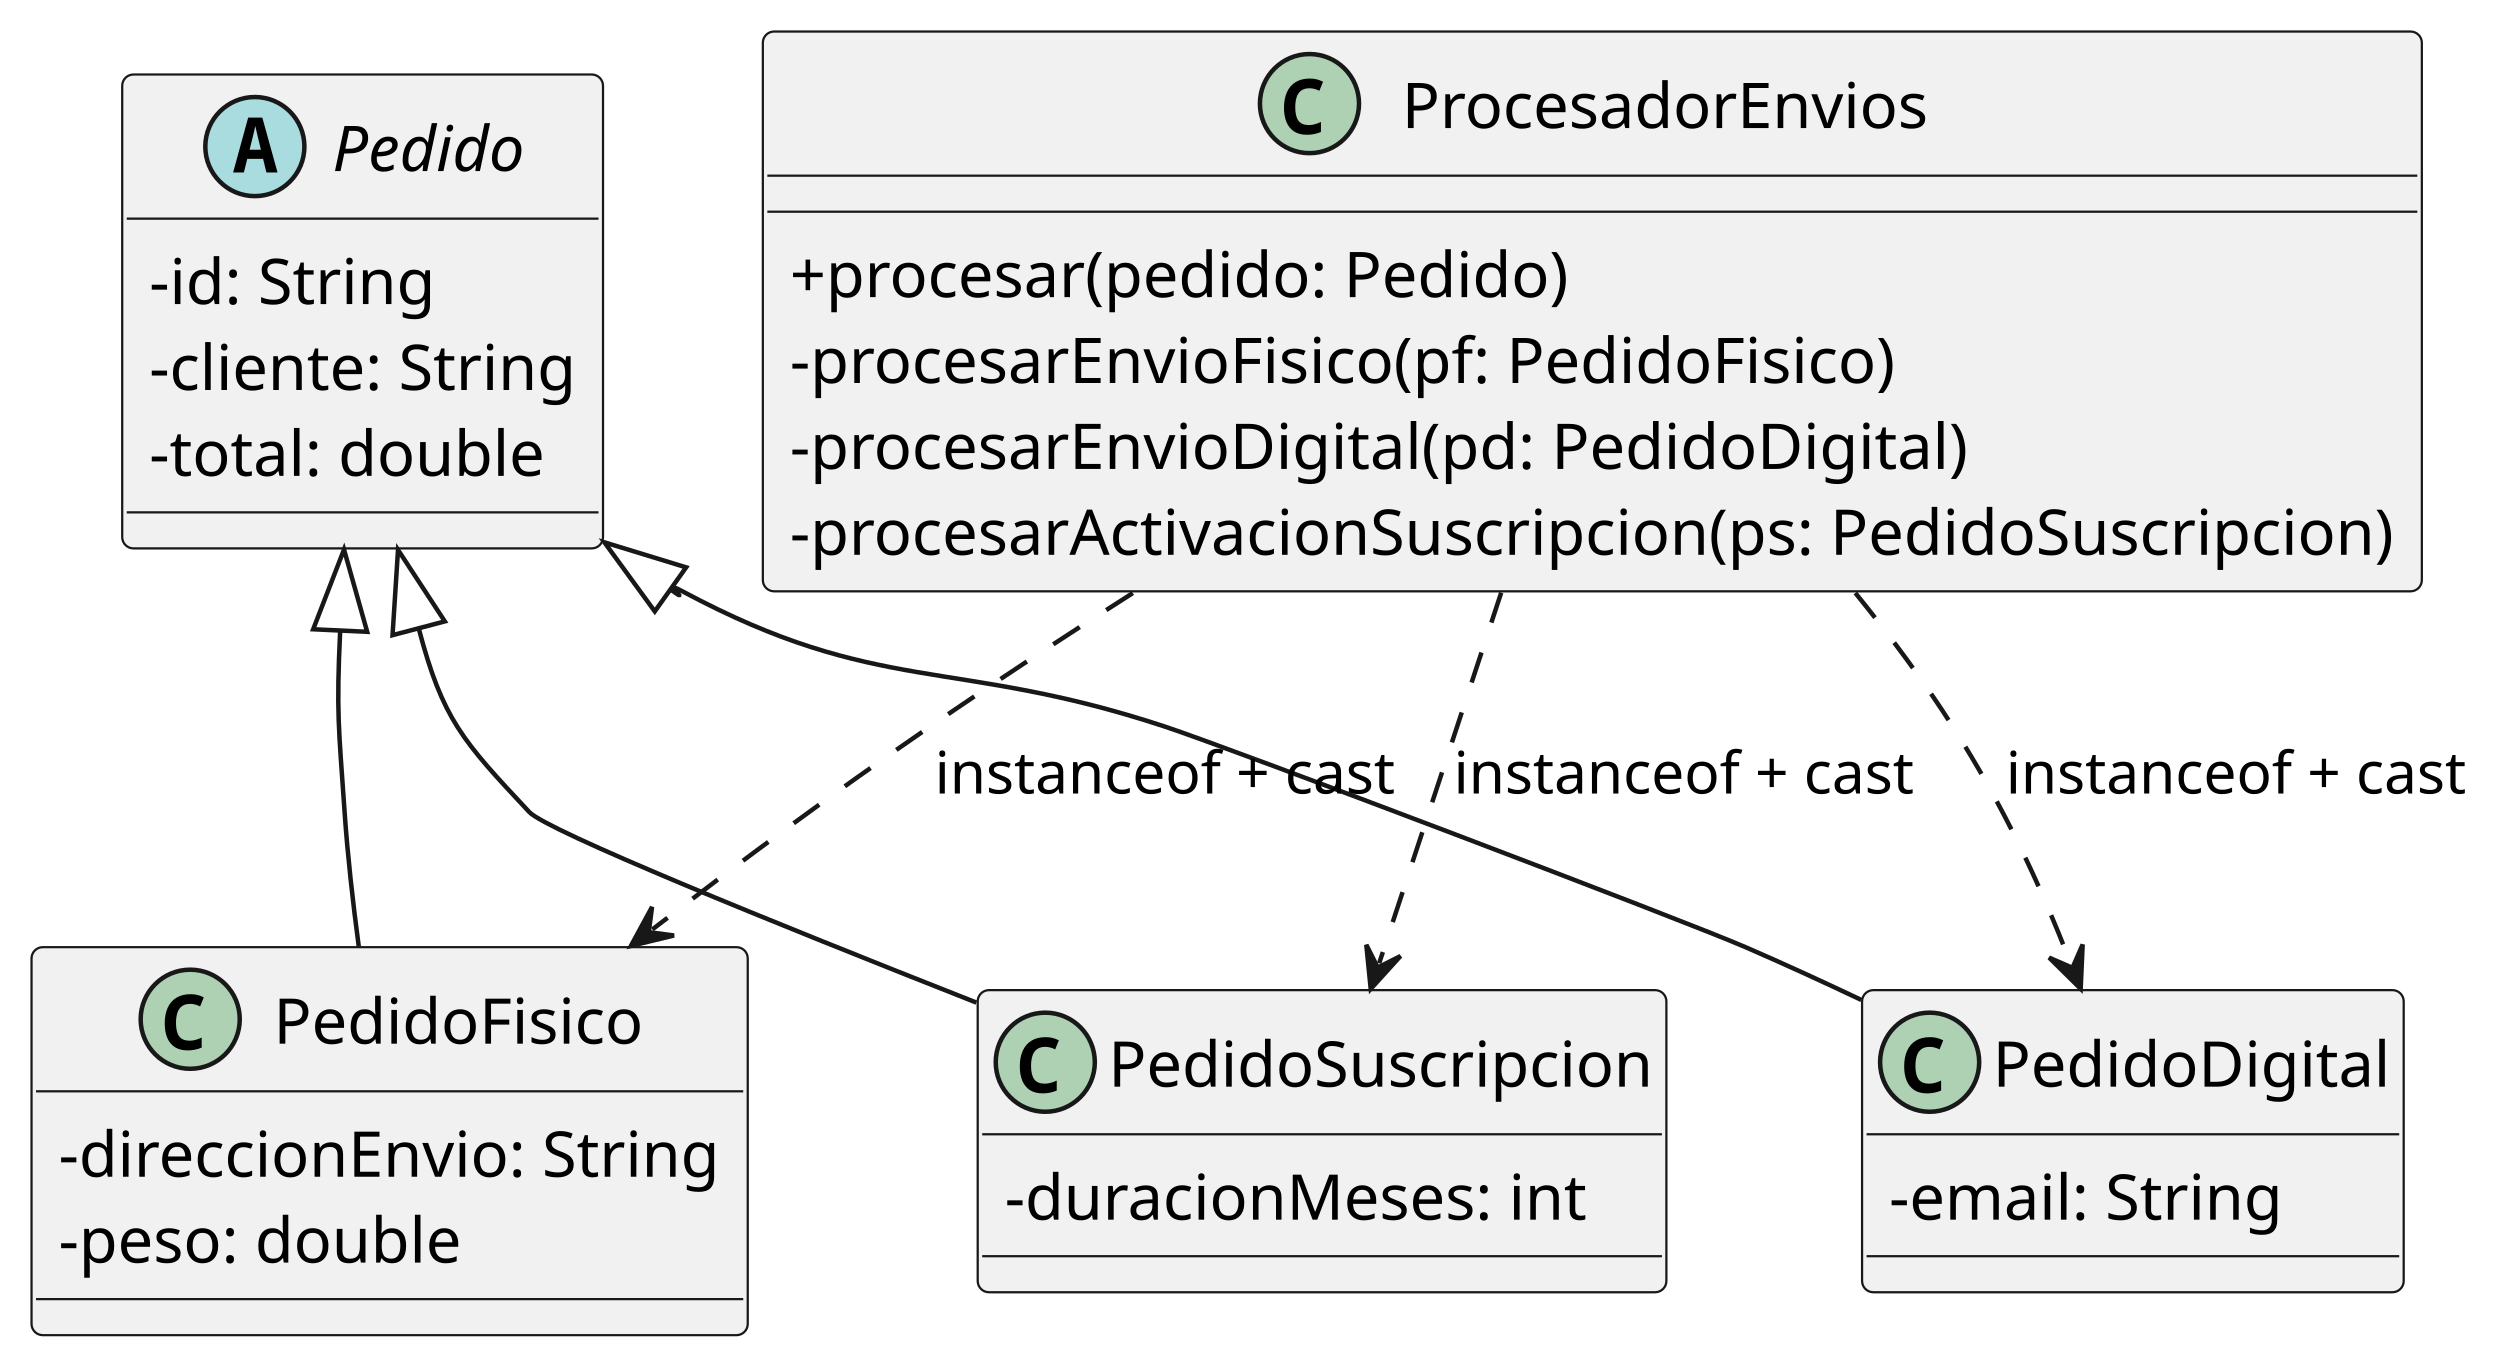
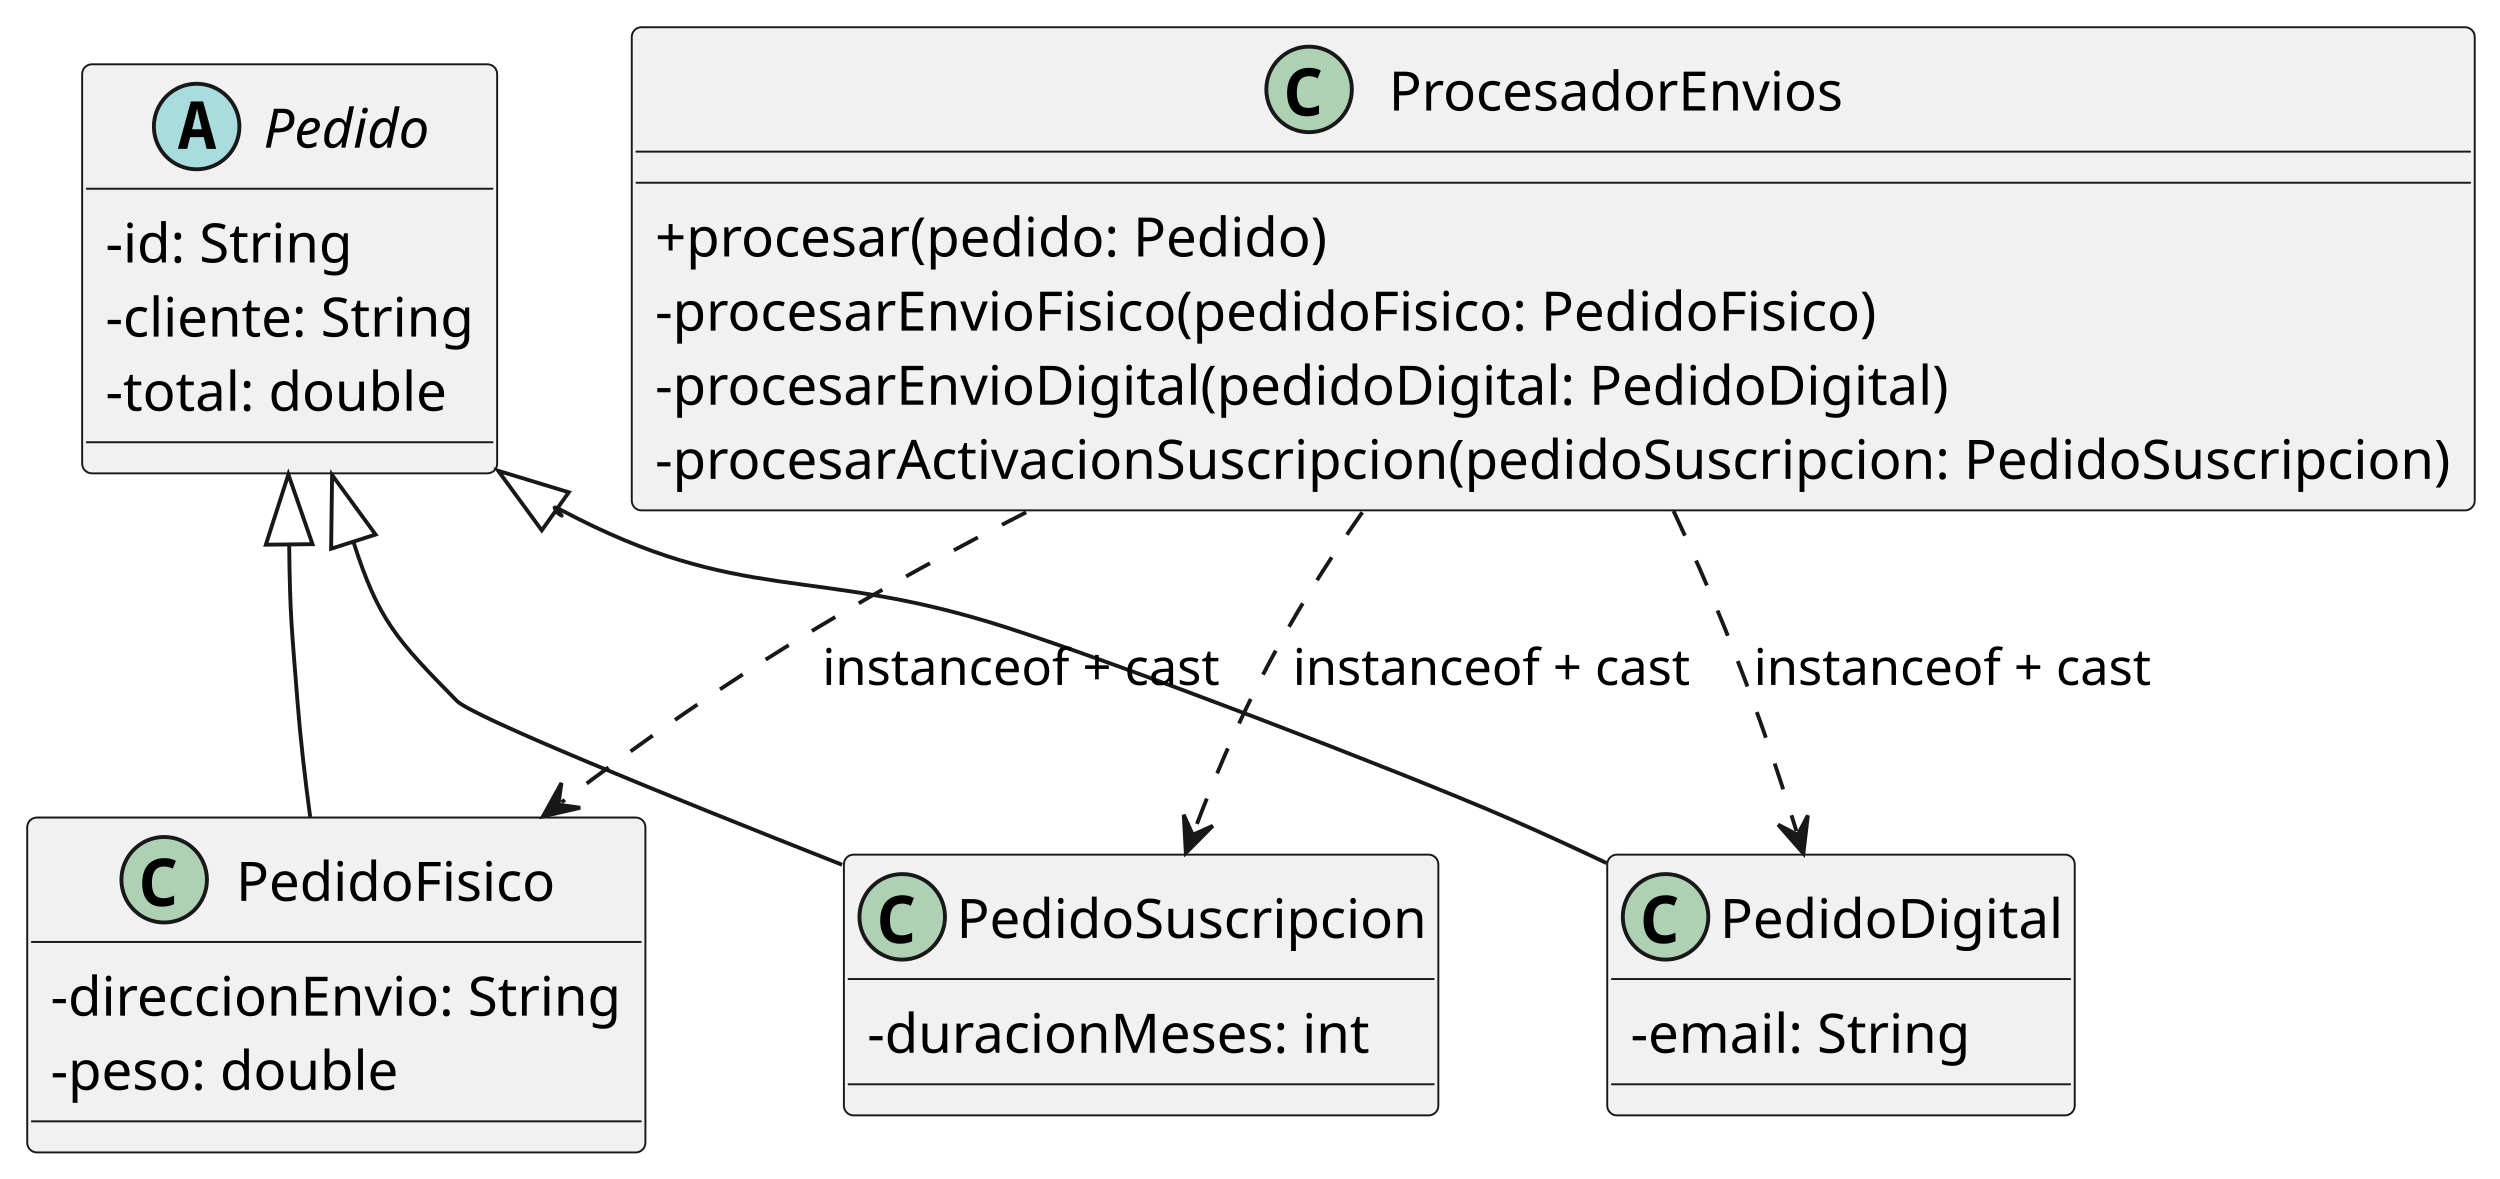
- <svg xmlns="http://www.w3.org/2000/svg" contentStyleType="text/css" data-diagram-type="CLASS" height="303px" preserveAspectRatio="none" style="width:555px;height:303px;background:#FFFFFF;" version="1.1" viewBox="0 0 555 303" width="555px" zoomAndPan="magnify">
+ <svg xmlns="http://www.w3.org/2000/svg" contentStyleType="text/css" data-diagram-type="CLASS" height="303px" preserveAspectRatio="none" style="width:643px;height:303px;background:#FFFFFF;" version="1.1" viewBox="0 0 643 303" width="643px" zoomAndPan="magnify">
  <defs />
  <g>
    <g class="entity" data-qualified-name="Pedido" data-source-line="3" id="ent0002">
-       <rect fill="#F1F1F1" height="105.204" rx="2.5" ry="2.5" style="stroke:#181818;stroke-width:0.5;" width="106.738" x="27.13" y="16.54" />
-       <ellipse cx="56.578" cy="32.54" fill="#A9DCDF" rx="11" ry="11" style="stroke:#181818;stroke-width:1;" />
-       <path d="M51.75,38.29 L55.094,26.102 L58.235,26.102 L61.61,38.29 L59.141,38.29 L58.407,35.274 L54.891,35.274 L54.141,38.29 L51.75,38.29 Z M56.157,30.243 L55.407,33.243 L57.922,33.243 L57.203,30.243 Q57.063,29.665 56.938,29.118 Q56.813,28.556 56.672,27.977 Q56.563,28.556 56.422,29.118 Q56.282,29.665 56.157,30.243 Z " fill="#000000" />
-       <text fill="#000000" font-family="sans-serif" font-size="14" font-style="italic" lengthAdjust="spacing" textLength="42.63" x="73.789" y="37.972">Pedido</text>
-       <line style="stroke:#181818;stroke-width:0.5;" x1="28.13" x2="132.868" y1="48.54" y2="48.54" />
-       <text fill="#000000" font-family="sans-serif" font-size="14" lengthAdjust="spacing" textLength="63.518" x="33.13" y="67.506">-id: String</text>
-       <text fill="#000000" font-family="sans-serif" font-size="14" lengthAdjust="spacing" textLength="94.738" x="33.13" y="86.574">-cliente: String</text>
-       <text fill="#000000" font-family="sans-serif" font-size="14" lengthAdjust="spacing" textLength="87.794" x="33.13" y="105.642">-total: double</text>
-       <line style="stroke:#181818;stroke-width:0.5;" x1="28.13" x2="132.868" y1="113.744" y2="113.744" />
+       <rect fill="#F1F1F1" height="105.204" rx="2.5" ry="2.5" style="stroke:#181818;stroke-width:0.5;" width="106.738" x="21.13" y="16.54" />
+       <ellipse cx="50.578" cy="32.54" fill="#A9DCDF" rx="11" ry="11" style="stroke:#181818;stroke-width:1;" />
+       <path d="M45.75,38.29 L49.094,26.102 L52.235,26.102 L55.61,38.29 L53.141,38.29 L52.407,35.274 L48.891,35.274 L48.141,38.29 L45.75,38.29 Z M50.157,30.243 L49.407,33.243 L51.922,33.243 L51.203,30.243 Q51.063,29.665 50.938,29.118 Q50.813,28.556 50.672,27.977 Q50.563,28.556 50.422,29.118 Q50.282,29.665 50.157,30.243 Z " fill="#000000" />
+       <text fill="#000000" font-family="sans-serif" font-size="14" font-style="italic" lengthAdjust="spacing" textLength="42.63" x="67.789" y="37.972">Pedido</text>
+       <line style="stroke:#181818;stroke-width:0.5;" x1="22.13" x2="126.868" y1="48.54" y2="48.54" />
+       <text fill="#000000" font-family="sans-serif" font-size="14" lengthAdjust="spacing" textLength="63.518" x="27.13" y="67.506">-id: String</text>
+       <text fill="#000000" font-family="sans-serif" font-size="14" lengthAdjust="spacing" textLength="94.738" x="27.13" y="86.574">-cliente: String</text>
+       <text fill="#000000" font-family="sans-serif" font-size="14" lengthAdjust="spacing" textLength="87.794" x="27.13" y="105.642">-total: double</text>
+       <line style="stroke:#181818;stroke-width:0.5;" x1="22.13" x2="126.868" y1="113.744" y2="113.744" />
    </g>
    <g class="entity" data-qualified-name="PedidoFisico" data-source-line="9" id="ent0003">
      <rect fill="#F1F1F1" height="86.136" rx="2.5" ry="2.5" style="stroke:#181818;stroke-width:0.5;" width="158.999" x="7" y="210.27" />
      <ellipse cx="42.226" cy="226.27" fill="#ADD1B2" rx="11" ry="11" style="stroke:#181818;stroke-width:1;" />
      <path d="M41.694,233.192 Q39.944,233.192 38.804,232.458 Q37.679,231.708 37.116,230.364 Q36.569,229.004 36.569,227.208 Q36.569,225.176 37.226,223.723 Q37.882,222.27 39.163,221.489 Q40.444,220.708 42.319,220.708 Q43.21,220.708 43.882,220.895 Q44.554,221.067 45.241,221.411 L44.429,223.426 Q43.804,223.114 43.257,222.989 Q42.726,222.864 42.241,222.864 Q41.069,222.864 40.366,223.395 Q39.663,223.926 39.366,224.879 Q39.069,225.833 39.069,227.098 Q39.069,229.114 39.788,230.083 Q40.507,231.036 42.101,231.036 Q42.694,231.036 43.319,230.879 Q43.944,230.723 44.773,230.348 L44.773,232.567 Q44.038,232.879 43.241,233.036 Q42.46,233.192 41.694,233.192 Z " fill="#000000" />
      <text fill="#000000" font-family="sans-serif" font-size="14" lengthAdjust="spacing" textLength="82.054" x="60.72" y="231.702">PedidoFisico</text>
      <line style="stroke:#181818;stroke-width:0.5;" x1="8" x2="164.999" y1="242.27" y2="242.27" />
      <text fill="#000000" font-family="sans-serif" font-size="14" lengthAdjust="spacing" textLength="146.999" x="13" y="261.236">-direccionEnvio: String</text>
      <text fill="#000000" font-family="sans-serif" font-size="14" lengthAdjust="spacing" textLength="89.432" x="13" y="280.304">-peso: double</text>
      <line style="stroke:#181818;stroke-width:0.5;" x1="8" x2="164.999" y1="288.406" y2="288.406" />
    </g>
    <g class="entity" data-qualified-name="PedidoDigital" data-source-line="14" id="ent0004">
      <rect fill="#F1F1F1" height="67.068" rx="2.5" ry="2.5" style="stroke:#181818;stroke-width:0.5;" width="120.242" x="413.38" y="219.81" />
      <ellipse cx="428.38" cy="235.81" fill="#ADD1B2" rx="11" ry="11" style="stroke:#181818;stroke-width:1;" />
      <path d="M427.849,242.732 Q426.099,242.732 424.958,241.998 Q423.833,241.248 423.271,239.904 Q422.724,238.544 422.724,236.748 Q422.724,234.716 423.38,233.263 Q424.036,231.81 425.317,231.029 Q426.599,230.248 428.474,230.248 Q429.364,230.248 430.036,230.435 Q430.708,230.607 431.396,230.951 L430.583,232.966 Q429.958,232.654 429.411,232.529 Q428.88,232.404 428.396,232.404 Q427.224,232.404 426.521,232.935 Q425.817,233.466 425.521,234.419 Q425.224,235.373 425.224,236.638 Q425.224,238.654 425.942,239.623 Q426.661,240.576 428.255,240.576 Q428.849,240.576 429.474,240.419 Q430.099,240.263 430.927,239.888 L430.927,242.107 Q430.192,242.419 429.396,242.576 Q428.614,242.732 427.849,242.732 Z " fill="#000000" />
      <text fill="#000000" font-family="sans-serif" font-size="14" lengthAdjust="spacing" textLength="88.242" x="442.38" y="241.242">PedidoDigital</text>
      <line style="stroke:#181818;stroke-width:0.5;" x1="414.38" x2="532.622" y1="251.81" y2="251.81" />
      <text fill="#000000" font-family="sans-serif" font-size="14" lengthAdjust="spacing" textLength="87.36" x="419.38" y="270.776">-email: String</text>
      <line style="stroke:#181818;stroke-width:0.5;" x1="414.38" x2="532.622" y1="278.878" y2="278.878" />
    </g>
    <g class="entity" data-qualified-name="PedidoSuscripcion" data-source-line="18" id="ent0005">
      <rect fill="#F1F1F1" height="67.068" rx="2.5" ry="2.5" style="stroke:#181818;stroke-width:0.5;" width="152.889" x="217.05" y="219.81" />
      <ellipse cx="232.05" cy="235.81" fill="#ADD1B2" rx="11" ry="11" style="stroke:#181818;stroke-width:1;" />
      <path d="M231.519,242.732 Q229.769,242.732 228.628,241.998 Q227.503,241.248 226.941,239.904 Q226.394,238.544 226.394,236.748 Q226.394,234.716 227.05,233.263 Q227.706,231.81 228.988,231.029 Q230.269,230.248 232.144,230.248 Q233.034,230.248 233.706,230.435 Q234.378,230.607 235.066,230.951 L234.253,232.966 Q233.628,232.654 233.081,232.529 Q232.55,232.404 232.066,232.404 Q230.894,232.404 230.191,232.935 Q229.488,233.466 229.191,234.419 Q228.894,235.373 228.894,236.638 Q228.894,238.654 229.613,239.623 Q230.331,240.576 231.925,240.576 Q232.519,240.576 233.144,240.419 Q233.769,240.263 234.597,239.888 L234.597,242.107 Q233.863,242.419 233.066,242.576 Q232.284,242.732 231.519,242.732 Z " fill="#000000" />
      <text fill="#000000" font-family="sans-serif" font-size="14" lengthAdjust="spacing" textLength="120.889" x="246.05" y="241.242">PedidoSuscripcion</text>
      <line style="stroke:#181818;stroke-width:0.5;" x1="218.05" x2="368.94" y1="251.81" y2="251.81" />
      <text fill="#000000" font-family="sans-serif" font-size="14" lengthAdjust="spacing" textLength="129.471" x="223.05" y="270.776">-duracionMeses: int</text>
      <line style="stroke:#181818;stroke-width:0.5;" x1="218.05" x2="368.94" y1="278.878" y2="278.878" />
    </g>
    <g class="entity" data-qualified-name="ProcesadorEnvios" data-source-line="22" id="ent0006">
-       <rect fill="#F1F1F1" height="124.272" rx="2.5" ry="2.5" style="stroke:#181818;stroke-width:0.5;" width="368.299" x="169.35" y="7" />
-       <ellipse cx="290.702" cy="23" fill="#ADD1B2" rx="11" ry="11" style="stroke:#181818;stroke-width:1;" />
-       <path d="M290.17,29.922 Q288.42,29.922 287.28,29.188 Q286.155,28.438 285.592,27.094 Q285.045,25.734 285.045,23.938 Q285.045,21.906 285.702,20.453 Q286.358,19 287.639,18.219 Q288.92,17.438 290.795,17.438 Q291.686,17.438 292.358,17.625 Q293.03,17.797 293.717,18.141 L292.905,20.156 Q292.28,19.844 291.733,19.719 Q291.202,19.594 290.717,19.594 Q289.545,19.594 288.842,20.125 Q288.139,20.656 287.842,21.609 Q287.545,22.562 287.545,23.828 Q287.545,25.844 288.264,26.812 Q288.983,27.766 290.577,27.766 Q291.17,27.766 291.795,27.609 Q292.42,27.453 293.248,27.078 L293.248,29.297 Q292.514,29.609 291.717,29.766 Q290.936,29.922 290.17,29.922 Z " fill="#000000" />
-       <text fill="#000000" font-family="sans-serif" font-size="14" lengthAdjust="spacing" textLength="117.096" x="311.202" y="28.432">ProcesadorEnvios</text>
-       <line style="stroke:#181818;stroke-width:0.5;" x1="170.35" x2="536.649" y1="39" y2="39" />
-       <line style="stroke:#181818;stroke-width:0.5;" x1="170.35" x2="536.649" y1="47" y2="47" />
-       <text fill="#000000" font-family="sans-serif" font-size="14" lengthAdjust="spacing" textLength="173.095" x="175.35" y="65.966">+procesar(pedido: Pedido)</text>
-       <text fill="#000000" font-family="sans-serif" font-size="14" lengthAdjust="spacing" textLength="245.615" x="175.35" y="85.034">-procesarEnvioFisico(pf: PedidoFisico)</text>
-       <text fill="#000000" font-family="sans-serif" font-size="14" lengthAdjust="spacing" textLength="261.785" x="175.35" y="104.102">-procesarEnvioDigital(pd: PedidoDigital)</text>
-       <text fill="#000000" font-family="sans-serif" font-size="14" lengthAdjust="spacing" textLength="356.299" x="175.35" y="123.17">-procesarActivacionSuscripcion(ps: PedidoSuscripcion)</text>
+       <rect fill="#F1F1F1" height="124.272" rx="2.5" ry="2.5" style="stroke:#181818;stroke-width:0.5;" width="474.012" x="162.49" y="7" />
+       <ellipse cx="336.698" cy="23" fill="#ADD1B2" rx="11" ry="11" style="stroke:#181818;stroke-width:1;" />
+       <path d="M336.167,29.922 Q334.417,29.922 333.277,29.188 Q332.152,28.438 331.589,27.094 Q331.042,25.734 331.042,23.938 Q331.042,21.906 331.698,20.453 Q332.355,19 333.636,18.219 Q334.917,17.438 336.792,17.438 Q337.683,17.438 338.355,17.625 Q339.027,17.797 339.714,18.141 L338.902,20.156 Q338.277,19.844 337.73,19.719 Q337.198,19.594 336.714,19.594 Q335.542,19.594 334.839,20.125 Q334.136,20.656 333.839,21.609 Q333.542,22.562 333.542,23.828 Q333.542,25.844 334.261,26.812 Q334.98,27.766 336.573,27.766 Q337.167,27.766 337.792,27.609 Q338.417,27.453 339.245,27.078 L339.245,29.297 Q338.511,29.609 337.714,29.766 Q336.933,29.922 336.167,29.922 Z " fill="#000000" />
+       <text fill="#000000" font-family="sans-serif" font-size="14" lengthAdjust="spacing" textLength="117.096" x="357.198" y="28.432">ProcesadorEnvios</text>
+       <line style="stroke:#181818;stroke-width:0.5;" x1="163.49" x2="635.502" y1="39" y2="39" />
+       <line style="stroke:#181818;stroke-width:0.5;" x1="163.49" x2="635.502" y1="47" y2="47" />
+       <text fill="#000000" font-family="sans-serif" font-size="14" lengthAdjust="spacing" textLength="173.095" x="168.49" y="65.966">+procesar(pedido: Pedido)</text>
+       <text fill="#000000" font-family="sans-serif" font-size="14" lengthAdjust="spacing" textLength="314.383" x="168.49" y="85.034">-procesarEnvioFisico(pedidoFisico: PedidoFisico)</text>
+       <text fill="#000000" font-family="sans-serif" font-size="14" lengthAdjust="spacing" textLength="332.947" x="168.49" y="104.102">-procesarEnvioDigital(pedidoDigital: PedidoDigital)</text>
+       <text fill="#000000" font-family="sans-serif" font-size="14" lengthAdjust="spacing" textLength="462.012" x="168.49" y="123.17">-procesarActivacionSuscripcion(pedidoSuscripcion: PedidoSuscripcion)</text>
    </g>
    <g class="link" data-entity-1="ent0002" data-entity-2="ent0003" data-link-type="extension" data-source-line="29" id="lnk7">
-       <path codeLine="29" d="M75.521,139.98 C74.651,158.4 75.19,161.28 76.5,180.27 C77.17,189.98 78.34,200.36 79.65,210.14" fill="none" id="Pedido-backto-PedidoFisico" style="stroke:#181818;stroke-width:1;" />
-       <polygon fill="none" points="76.37,122,69.528,139.697,81.514,140.263,76.37,122" style="stroke:#181818;stroke-width:1;" />
+       <path codeLine="29" d="M74.375,140.029 C74.585,158.439 75.02,161.3 76.5,180.27 C77.26,189.97 78.46,200.35 79.78,210.13" fill="none" id="Pedido-backto-PedidoFisico" style="stroke:#181818;stroke-width:1;" />
+       <polygon fill="none" points="74.17,122.03,68.376,140.097,80.375,139.96,74.17,122.03" style="stroke:#181818;stroke-width:1;" />
    </g>
    <g class="link" data-entity-1="ent0002" data-entity-2="ent0004" data-link-type="extension" data-source-line="30" id="lnk8">
-       <path codeLine="30" d="M148.841,130.843 C154.471,134.853 145.62,128.12 151.5,131.27 C195.03,154.61 211.59,145.82 258.5,161.27 C273.06,166.07 373.43,204.18 387.5,210.27 C395.89,213.91 404.64,217.92 413.22,221.99" fill="none" id="Pedido-backto-PedidoDigital" style="stroke:#181818;stroke-width:1;" />
-       <polygon fill="none" points="134.18,120.4,145.36,135.73,152.322,125.956,134.18,120.4" style="stroke:#181818;stroke-width:1;" />
+       <path codeLine="30" d="M142.817,131.51 C148.127,135.28 138.94,128.33 144.5,131.27 C190.79,155.82 208.61,145.28 258.5,161.27 C287.7,170.63 359.36,198.08 387.5,210.27 C395.89,213.91 404.64,217.92 413.22,221.99" fill="none" id="Pedido-backto-PedidoDigital" style="stroke:#181818;stroke-width:1;" />
+       <polygon fill="none" points="128.14,121.09,139.344,136.403,146.291,126.618,128.14,121.09" style="stroke:#181818;stroke-width:1;" />
    </g>
    <g class="link" data-entity-1="ent0002" data-entity-2="ent0005" data-link-type="extension" data-source-line="31" id="lnk9">
-       <path codeLine="31" d="M92.946,139.476 C98.276,159.706 102.6,164.38 117.5,180.27 C121.35,184.38 171.13,204.6 216.77,222.58" fill="none" id="Pedido-backto-PedidoSuscripcion" style="stroke:#181818;stroke-width:1;" />
-       <polygon fill="none" points="88.36,122.07,87.144,141.005,98.748,137.947,88.36,122.07" style="stroke:#181818;stroke-width:1;" />
+       <path codeLine="31" d="M90.883,139.308 C97.343,159.548 101.95,164.47 117.5,180.27 C121.44,184.28 171.04,204.44 216.58,222.42" fill="none" id="Pedido-backto-PedidoSuscripcion" style="stroke:#181818;stroke-width:1;" />
+       <polygon fill="none" points="85.41,122.16,85.167,141.132,96.599,137.483,85.41,122.16" style="stroke:#181818;stroke-width:1;" />
    </g>
    <g class="link" data-entity-1="ent0006" data-entity-2="ent0003" data-link-type="dependency" data-source-line="33" id="lnk10">
-       <path codeLine="33" d="M251.48,131.66 C236.25,141.34 220.85,151.41 206.5,161.27 C184.3,176.53 165.297,190.594 144.817,206.334" fill="none" id="ProcesadorEnvios-to-PedidoFisico" style="stroke:#181818;stroke-width:1;stroke-dasharray:7,7;" />
-       <polygon fill="#181818" points="140.06,209.99,149.633,207.677,144.024,206.943,144.758,201.334,140.06,209.99" style="stroke:#181818;stroke-width:1;" />
-       <text fill="#000000" font-family="sans-serif" font-size="13" lengthAdjust="spacing" textLength="102.193" x="207.5" y="176.167">instanceof + cast</text>
+       <path codeLine="33" d="M263.92,131.76 C245.68,141.13 227.44,151.09 210.5,161.27 C186.35,175.8 165.838,190.194 144.428,206.364" fill="none" id="ProcesadorEnvios-to-PedidoFisico" style="stroke:#181818;stroke-width:1;stroke-dasharray:7,7;" />
+       <polygon fill="#181818" points="139.64,209.98,149.233,207.748,143.63,206.967,144.411,201.364,139.64,209.98" style="stroke:#181818;stroke-width:1;" />
+       <text fill="#000000" font-family="sans-serif" font-size="13" lengthAdjust="spacing" textLength="102.193" x="211.5" y="176.167">instanceof + cast</text>
    </g>
    <g class="link" data-entity-1="ent0006" data-entity-2="ent0004" data-link-type="dependency" data-source-line="34" id="lnk11">
-       <path codeLine="34" d="M411.89,131.64 C419.64,141.2 427.11,151.24 433.5,161.27 C445.1,179.48 452.711,196.034 459.721,213.924" fill="none" id="ProcesadorEnvios-to-PedidoDigital" style="stroke:#181818;stroke-width:1;stroke-dasharray:7,7;" />
-       <polygon fill="#181818" points="461.91,219.51,462.351,209.671,460.086,214.855,454.902,212.59,461.91,219.51" style="stroke:#181818;stroke-width:1;" />
-       <text fill="#000000" font-family="sans-serif" font-size="13" lengthAdjust="spacing" textLength="102.193" x="445.29" y="176.167">instanceof + cast</text>
+       <path codeLine="34" d="M430.44,131.41 C435.04,141.3 439.55,151.5 443.5,161.27 C451.17,180.26 456.621,196.29 462.051,213.78" fill="none" id="ProcesadorEnvios-to-PedidoDigital" style="stroke:#181818;stroke-width:1;stroke-dasharray:7,7;" />
+       <polygon fill="#181818" points="463.83,219.51,464.982,209.729,462.348,214.735,457.341,212.101,463.83,219.51" style="stroke:#181818;stroke-width:1;" />
+       <text fill="#000000" font-family="sans-serif" font-size="13" lengthAdjust="spacing" textLength="102.193" x="451.06" y="176.167">instanceof + cast</text>
    </g>
    <g class="link" data-entity-1="ent0006" data-entity-2="ent0005" data-link-type="dependency" data-source-line="35" id="lnk12">
-       <path codeLine="35" d="M333.27,131.57 C323.57,161.01 314.227,189.401 306.177,213.841" fill="none" id="ProcesadorEnvios-to-PedidoSuscripcion" style="stroke:#181818;stroke-width:1;stroke-dasharray:7,7;" />
-       <polygon fill="#181818" points="304.3,219.54,310.915,212.243,305.864,214.791,303.316,209.74,304.3,219.54" style="stroke:#181818;stroke-width:1;" />
-       <text fill="#000000" font-family="sans-serif" font-size="13" lengthAdjust="spacing" textLength="102.193" x="322.7" y="176.167">instanceof + cast</text>
+       <path codeLine="35" d="M350.39,131.76 C343.65,141.38 337.12,151.41 331.5,161.27 C320.98,179.73 313.86,196.061 307.13,213.781" fill="none" id="ProcesadorEnvios-to-PedidoSuscripcion" style="stroke:#181818;stroke-width:1;stroke-dasharray:7,7;" />
+       <polygon fill="#181818" points="305,219.39,311.935,212.397,306.775,214.716,304.456,209.556,305,219.39" style="stroke:#181818;stroke-width:1;" />
+       <text fill="#000000" font-family="sans-serif" font-size="13" lengthAdjust="spacing" textLength="102.193" x="332.5" y="176.167">instanceof + cast</text>
    </g>
  </g>
</svg>
